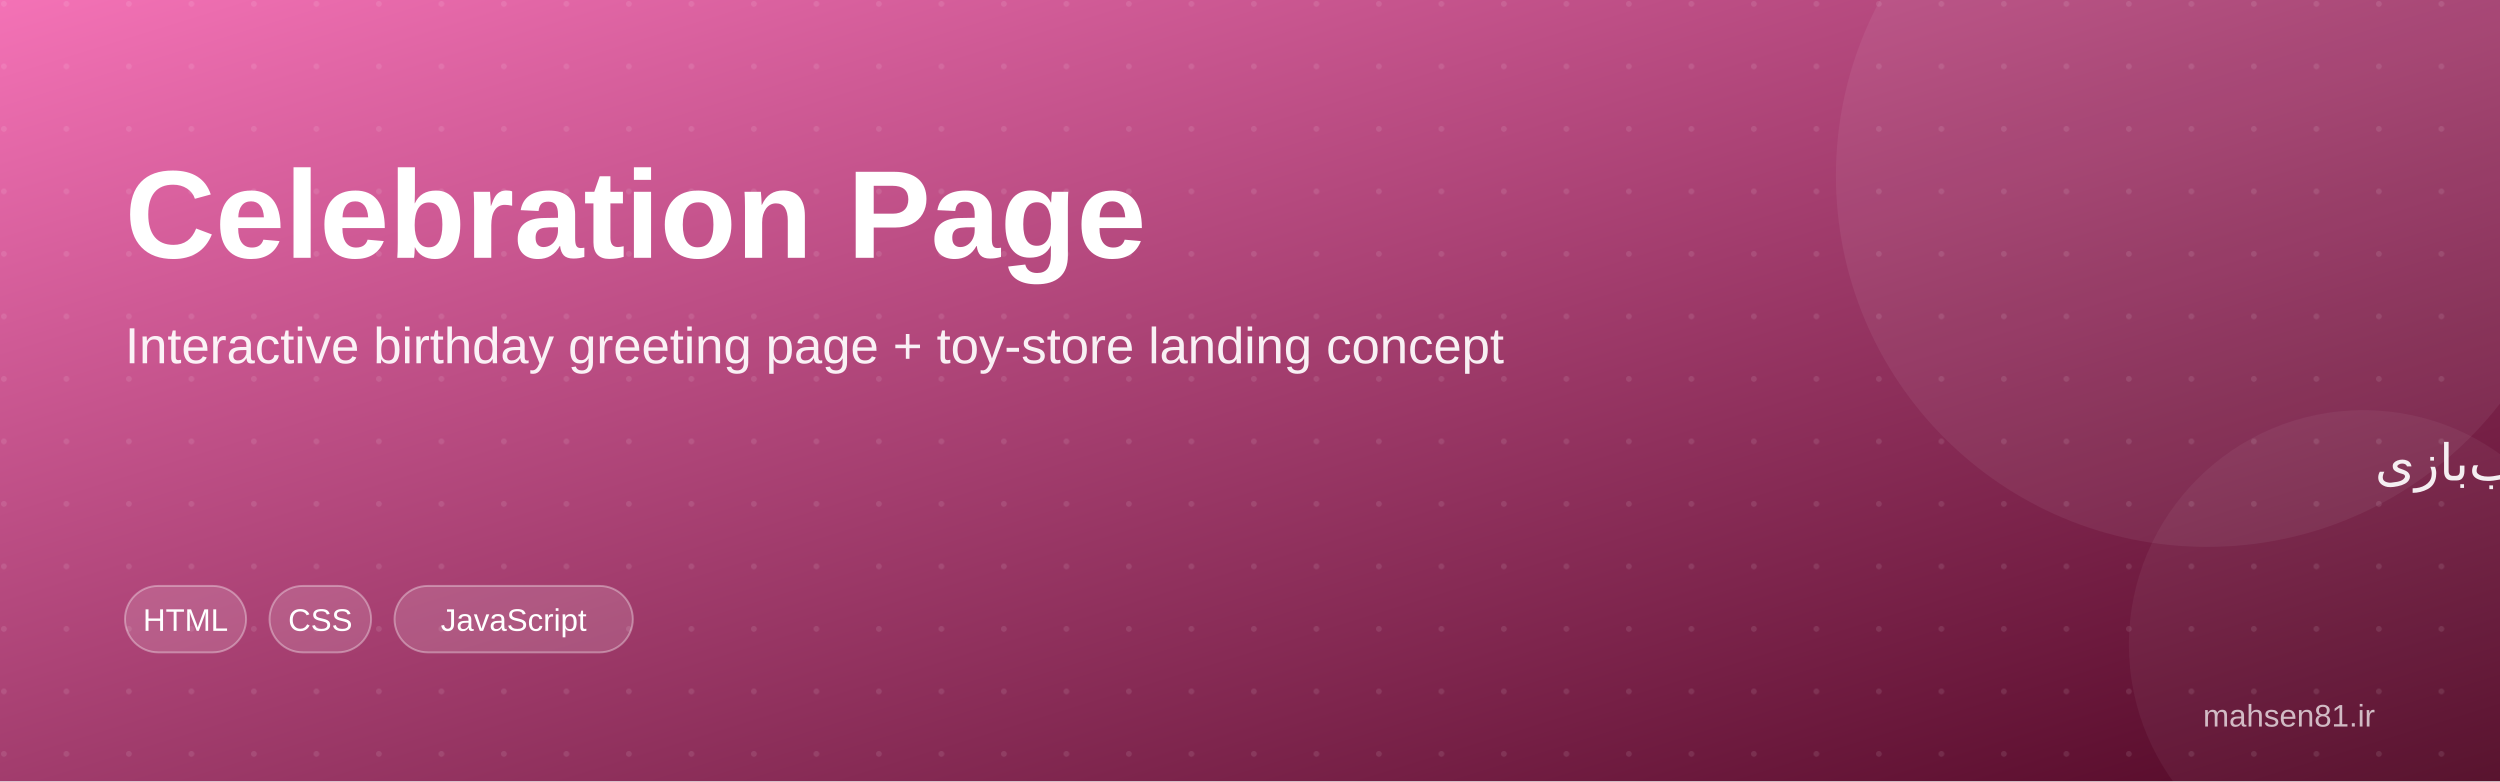
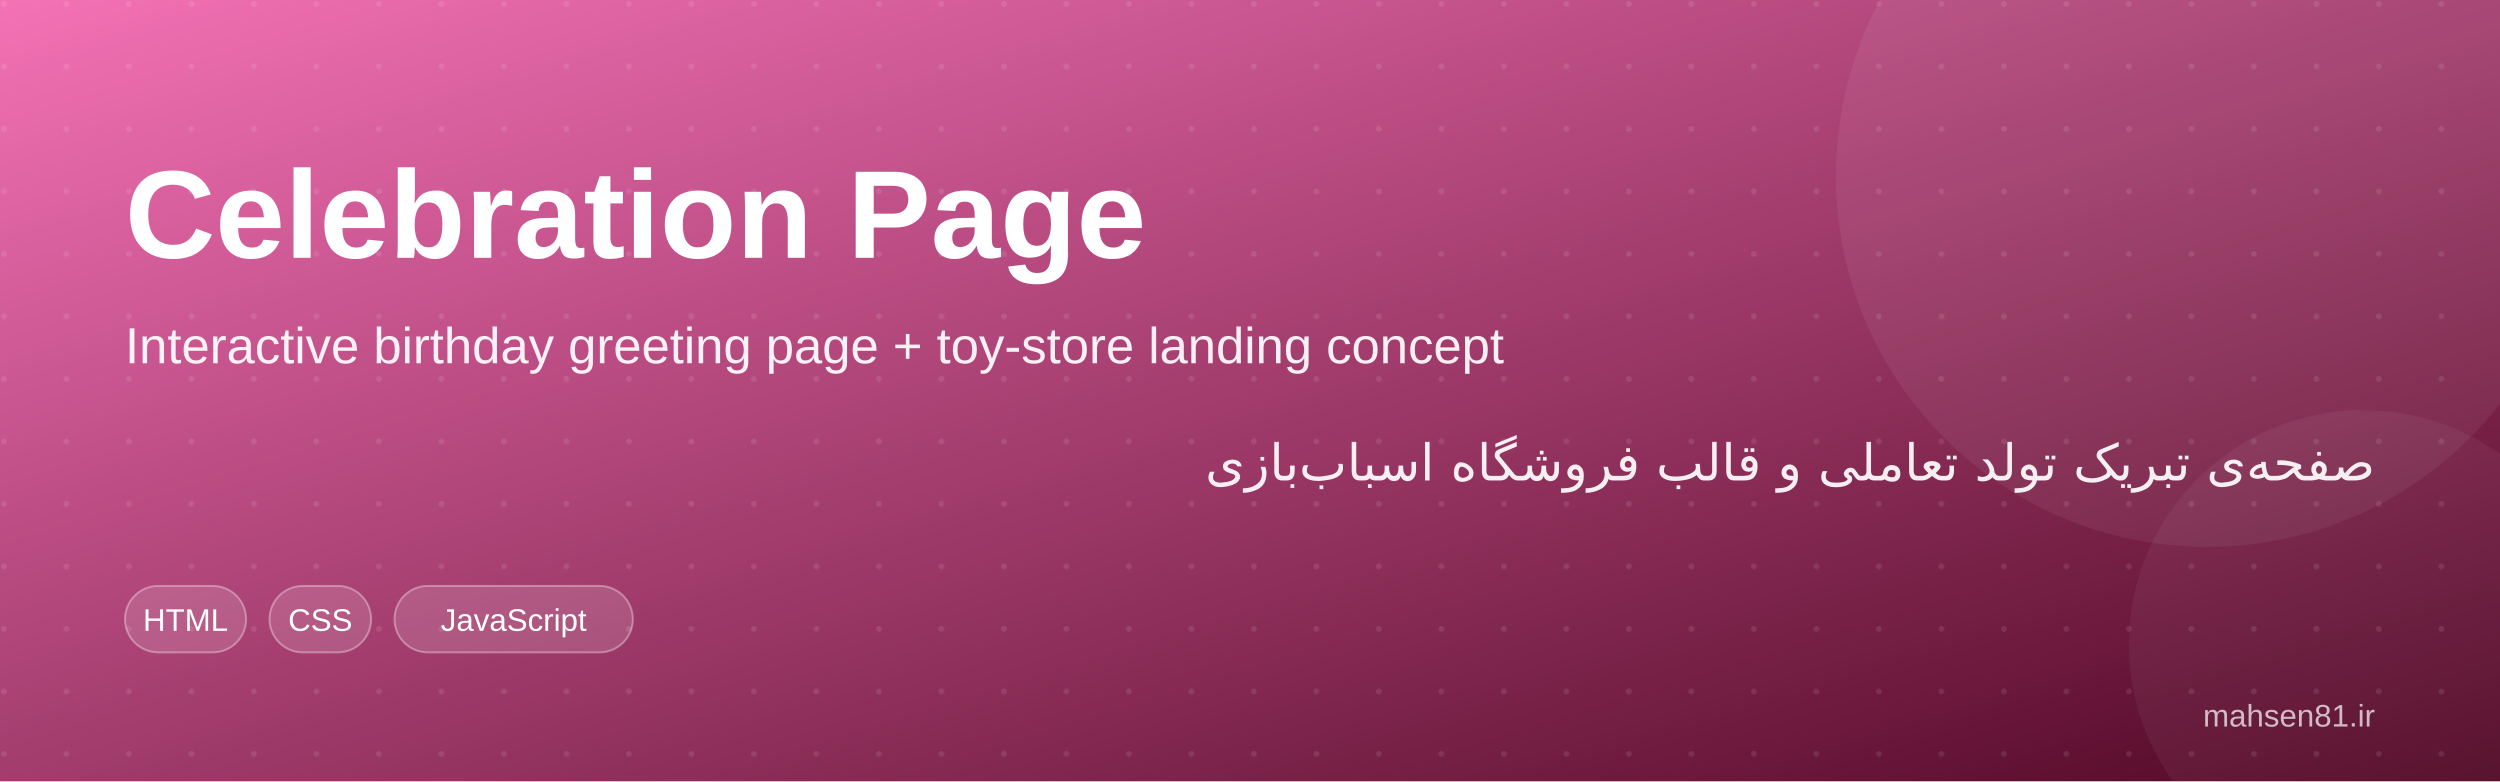
<svg xmlns="http://www.w3.org/2000/svg" width="1280" height="400" viewBox="0 0 1280 400">
  <defs>
    <linearGradient id="g" x1="0" y1="0" x2="1" y2="1">
      <stop offset="0" stop-color="#f472b6" />
      <stop offset="1" stop-color="#500724" />
    </linearGradient>
    <pattern id="p" width="32" height="32" patternUnits="userSpaceOnUse">
      <circle cx="2" cy="2" r="1.5" fill="#fff" fill-opacity=".10" />
    </pattern>
  </defs>
  <rect width="1280" height="400" fill="url(#g)" />
  <rect width="1280" height="400" fill="url(#p)" />
  <circle cx="1130" cy="90" r="190" fill="#fff" fill-opacity=".06" />
  <circle cx="1210" cy="330" r="120" fill="#fff" fill-opacity=".05" />
  <text x="64" y="132" font-size="64" font-weight="700" fill="#fff" font-family="Segoe UI,Arial">Celebration Page</text>
  <text x="64" y="186" font-size="26" fill="#fff" fill-opacity=".92" font-family="Segoe UI,Arial">Interactive birthday greeting page + toy-store landing concept</text>
-   <text x="1216" y="246" font-size="26" fill="#fff" fill-opacity=".92" text-anchor="end" direction="rtl" font-family="Vazirmatn,Tahoma,Segoe UI">صفحه‌ی تبریک تولد تعاملی و قالب فروشگاه اسباب‌بازی</text>
+   <text x="1216" y="246" font-size="26" fill="#fff" fill-opacity=".92" text-anchor="start" direction="rtl" font-family="Vazirmatn,Tahoma,Segoe UI">صفحه‌ی تبریک تولد تعاملی و قالب فروشگاه اسباب‌بازی</text>
  <rect x="64" y="300" rx="17" width="62" height="34" fill="#ffffff" fill-opacity=".14" stroke="#fff" stroke-opacity=".35" />
  <text x="95.0" y="323" text-anchor="middle" font-size="16" fill="#fff" font-family="Segoe UI,Arial">HTML</text>
  <rect x="138" y="300" rx="17" width="52" height="34" fill="#ffffff" fill-opacity=".14" stroke="#fff" stroke-opacity=".35" />
  <text x="164.0" y="323" text-anchor="middle" font-size="16" fill="#fff" font-family="Segoe UI,Arial">CSS</text>
  <rect x="202" y="300" rx="17" width="122" height="34" fill="#ffffff" fill-opacity=".14" stroke="#fff" stroke-opacity=".35" />
  <text x="263.0" y="323" text-anchor="middle" font-size="16" fill="#fff" font-family="Segoe UI,Arial">JavaScript</text>
  <text x="1216" y="372" font-size="16" fill="#fff" fill-opacity=".7" text-anchor="end" font-family="Segoe UI,Arial">mahsen81.ir</text>
</svg>
